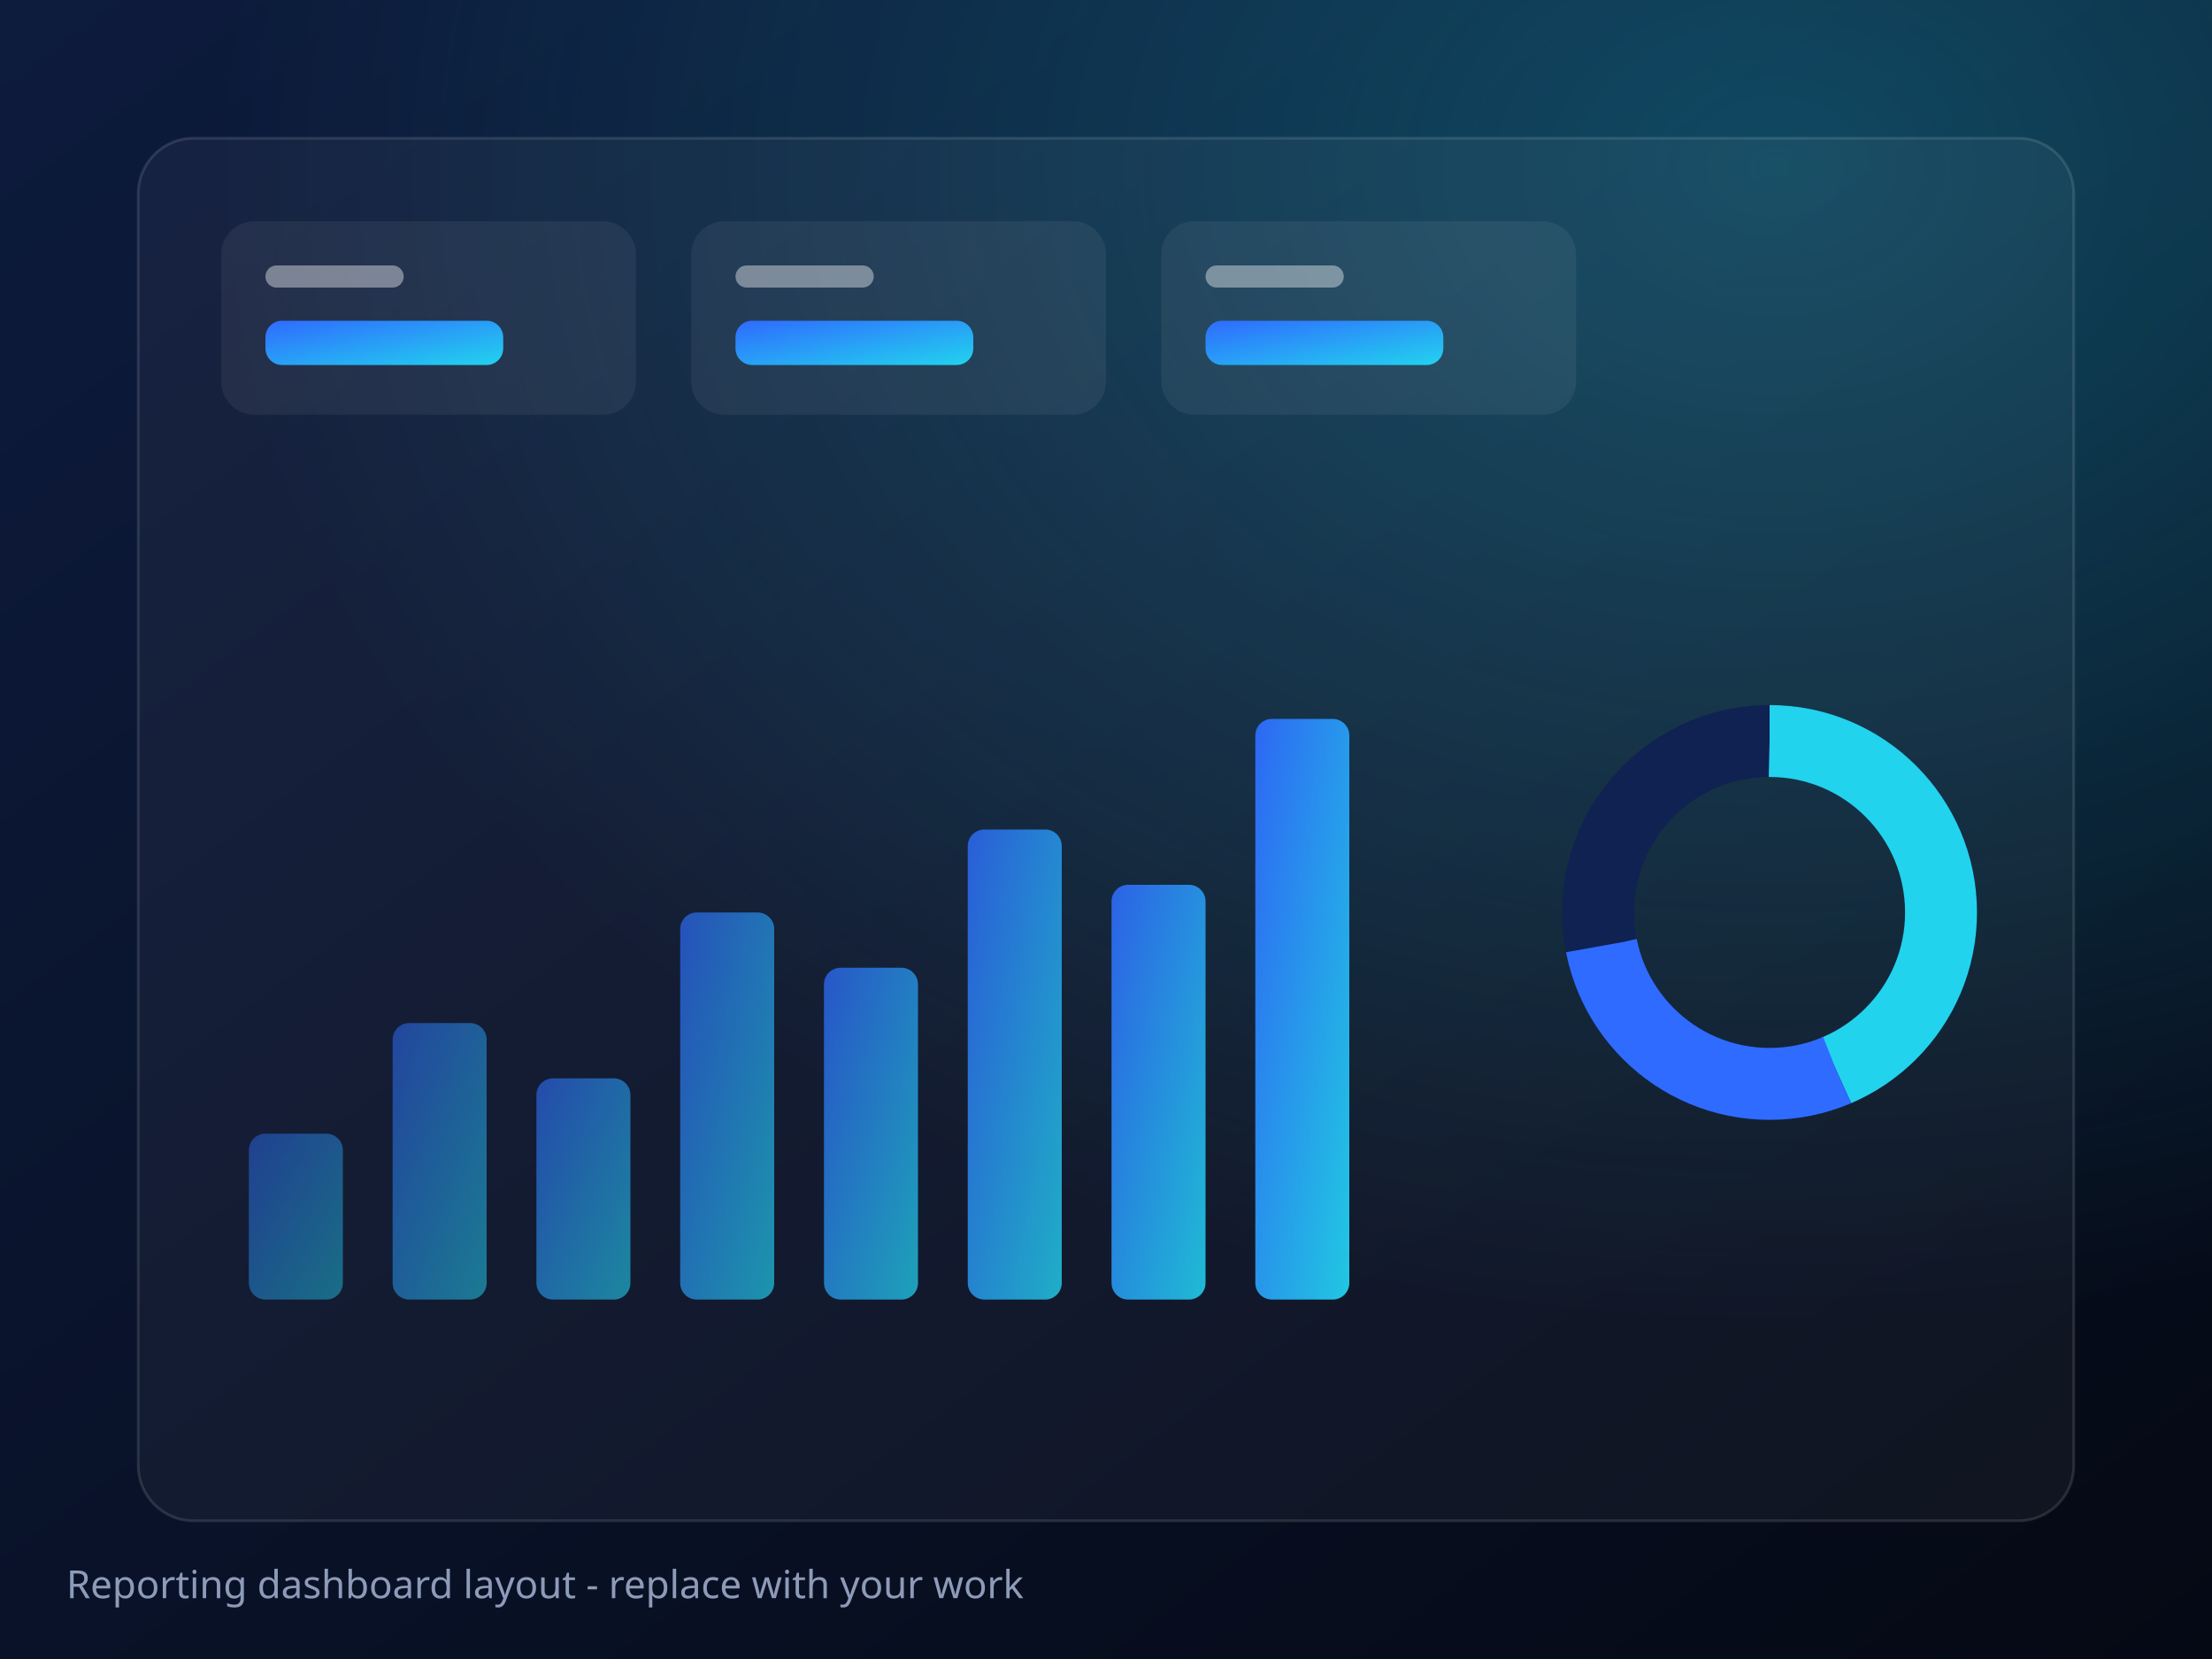
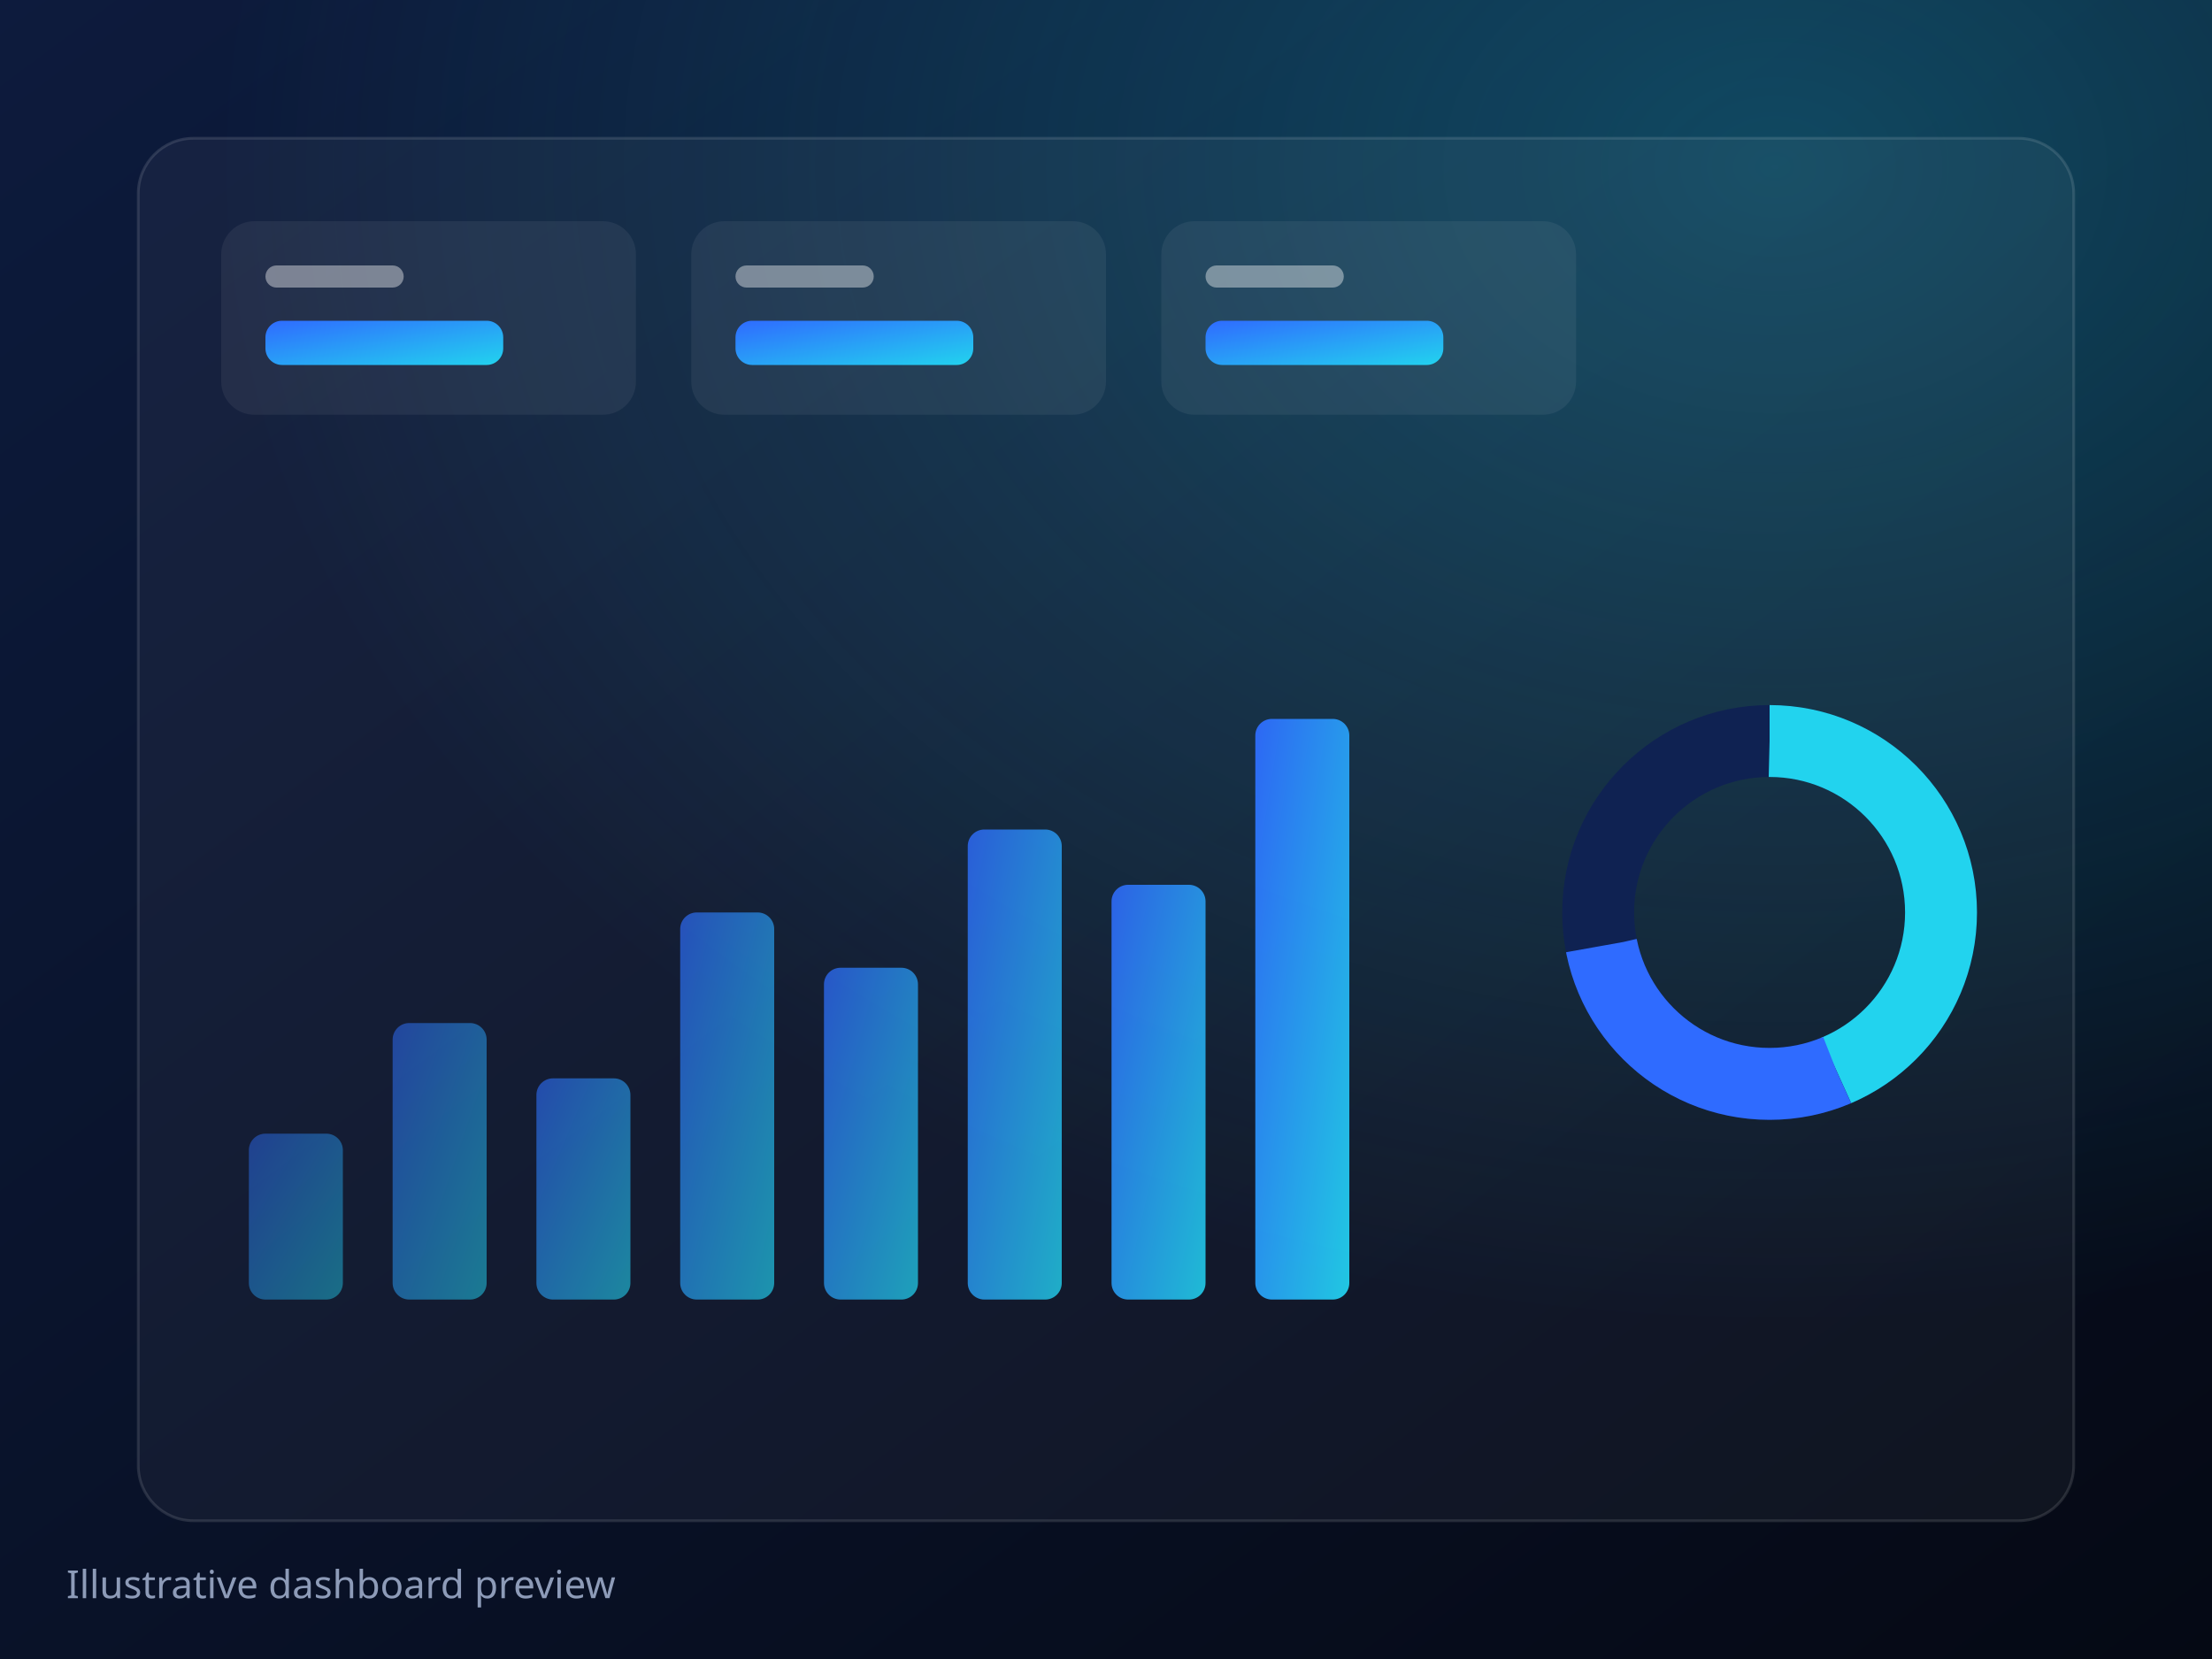
- <svg xmlns="http://www.w3.org/2000/svg" viewBox="0 0 800 600" role="img" aria-label="Reporting dashboard layout">
+ <svg xmlns="http://www.w3.org/2000/svg" viewBox="0 0 800 600" role="img" aria-label="Illustrative data visualization dashboard preview">
  <defs>
    <linearGradient id="bg" x1="0" y1="0" x2="1" y2="1">
      <stop offset="0" stop-color="#0d1b3d" />
      <stop offset="1" stop-color="#050914" />
    </linearGradient>
    <linearGradient id="ac" x1="0" y1="0" x2="1" y2="1">
      <stop offset="0" stop-color="#2f6bff" />
      <stop offset="1" stop-color="#22d3ee" />
    </linearGradient>
    <linearGradient id="ac2" x1="0" y1="1" x2="1" y2="0">
      <stop offset="0" stop-color="#1b3fbf" />
      <stop offset="1" stop-color="#2f6bff" />
    </linearGradient>
    <radialGradient id="gl" cx=".8" cy=".1" r=".7">
      <stop offset="0" stop-color="#22d3ee" stop-opacity=".28" />
      <stop offset="1" stop-color="#22d3ee" stop-opacity="0" />
    </radialGradient>
  </defs>
  <rect width="800" height="600" fill="url(#bg)" />
  <rect width="800" height="600" fill="url(#gl)" />
  <rect x="50" y="50" width="700" height="500" rx="20" fill="#fff" fill-opacity=".04" stroke="#fff" stroke-opacity=".12" />
  <rect x="80" y="80" width="150" height="70" rx="12" fill="#fff" fill-opacity=".06" />
  <rect x="250" y="80" width="150" height="70" rx="12" fill="#fff" fill-opacity=".06" />
  <rect x="420" y="80" width="150" height="70" rx="12" fill="#fff" fill-opacity=".06" />
  <rect x="96" y="96" width="50" height="8" rx="4" fill="#fff" fill-opacity=".4" />
  <rect x="96" y="116" width="86" height="16" rx="6" fill="url(#ac)" />
  <rect x="266" y="96" width="50" height="8" rx="4" fill="#fff" fill-opacity=".4" />
  <rect x="266" y="116" width="86" height="16" rx="6" fill="url(#ac)" />
  <rect x="436" y="96" width="50" height="8" rx="4" fill="#fff" fill-opacity=".4" />
  <rect x="436" y="116" width="86" height="16" rx="6" fill="url(#ac)" />
  <rect x="90" y="410" width="34" height="60" rx="6" fill="url(#ac)" fill-opacity="0.45" />
  <rect x="142" y="370" width="34" height="100" rx="6" fill="url(#ac)" fill-opacity="0.52" />
  <rect x="194" y="390" width="34" height="80" rx="6" fill="url(#ac)" fill-opacity="0.59" />
  <rect x="246" y="330" width="34" height="140" rx="6" fill="url(#ac)" fill-opacity="0.66" />
  <rect x="298" y="350" width="34" height="120" rx="6" fill="url(#ac)" fill-opacity="0.73" />
  <rect x="350" y="300" width="34" height="170" rx="6" fill="url(#ac)" fill-opacity="0.80" />
  <rect x="402" y="320" width="34" height="150" rx="6" fill="url(#ac)" fill-opacity="0.87" />
  <rect x="454" y="260" width="34" height="210" rx="6" fill="url(#ac)" fill-opacity="0.94" />
  <circle cx="640" cy="330" r="62" fill="none" stroke="#0f2252" stroke-width="26" />
  <circle cx="640" cy="330" r="62" fill="none" stroke="#22d3ee" stroke-width="26" stroke-dasharray="170 390" transform="rotate(-90 640 330)" />
  <circle cx="640" cy="330" r="62" fill="none" stroke="#2f6bff" stroke-width="26" stroke-dasharray="110 390" stroke-dashoffset="-170" transform="rotate(-90 640 330)" />
-   <text x="24" y="578" font-family="sans-serif" font-size="14" fill="#8d9bb8">Reporting dashboard layout - replace with your work</text>
+   <text x="24" y="578" font-family="sans-serif" font-size="14" fill="#8d9bb8">Illustrative dashboard preview</text>
</svg>
